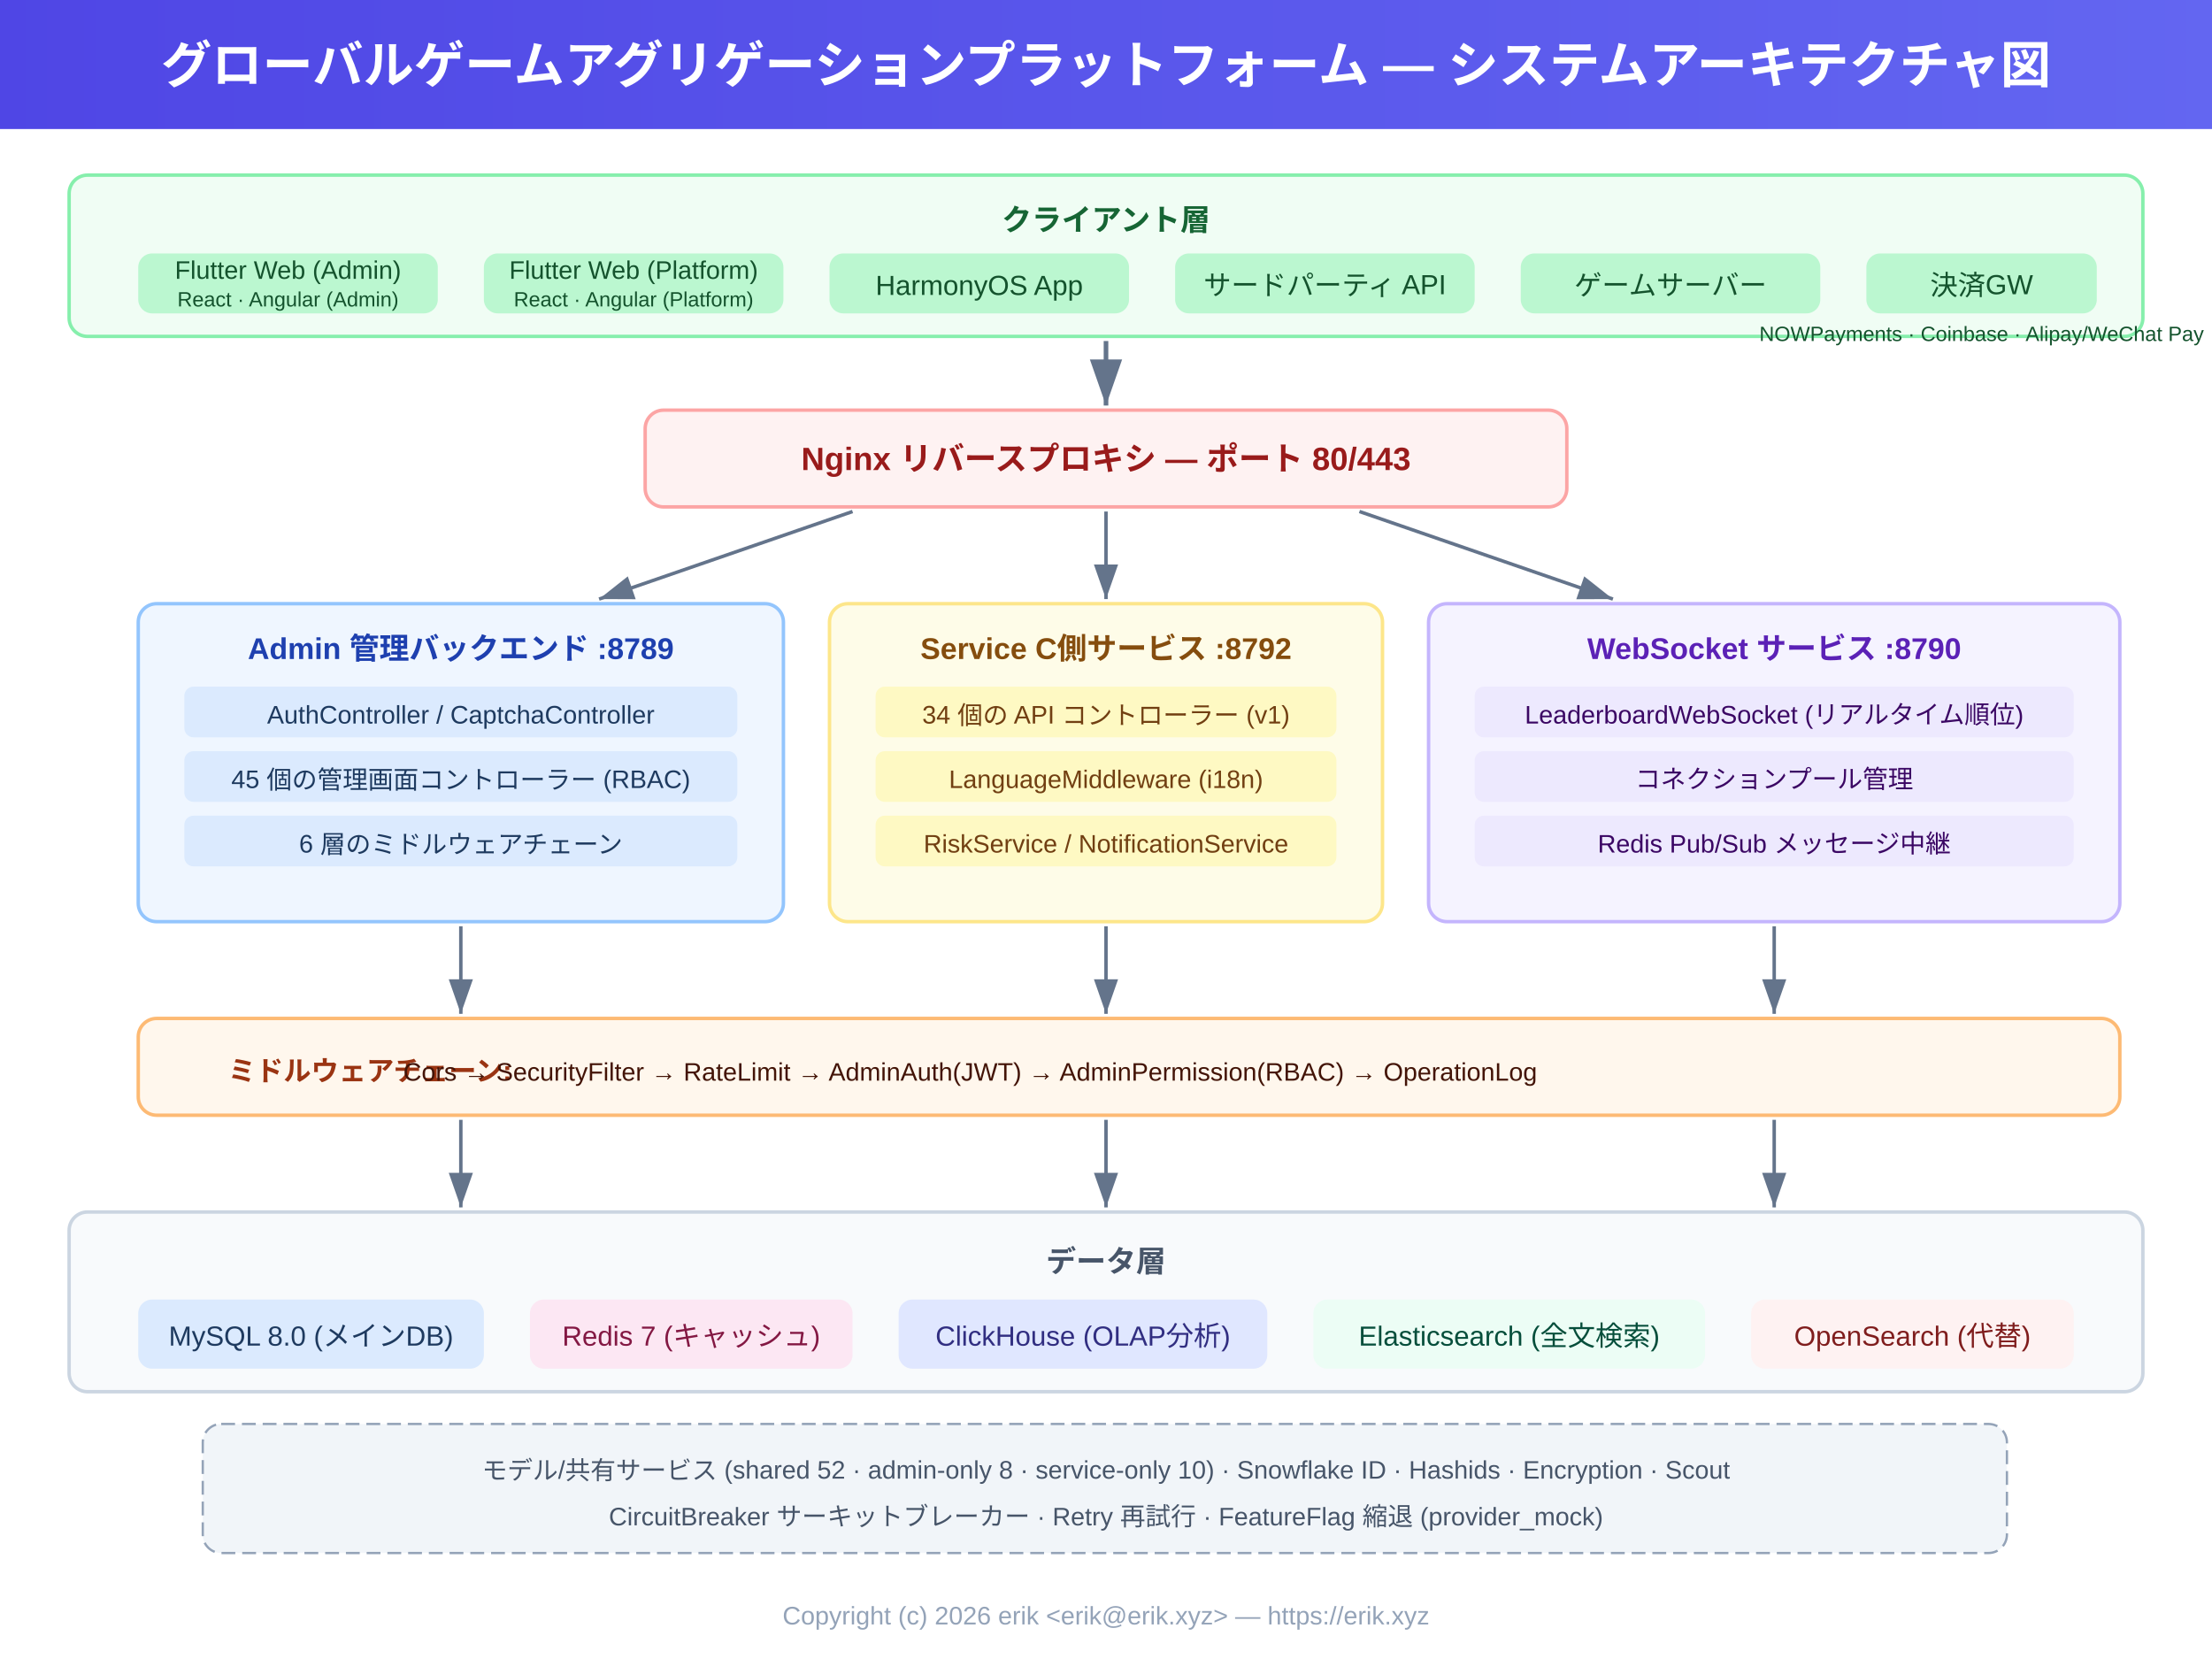
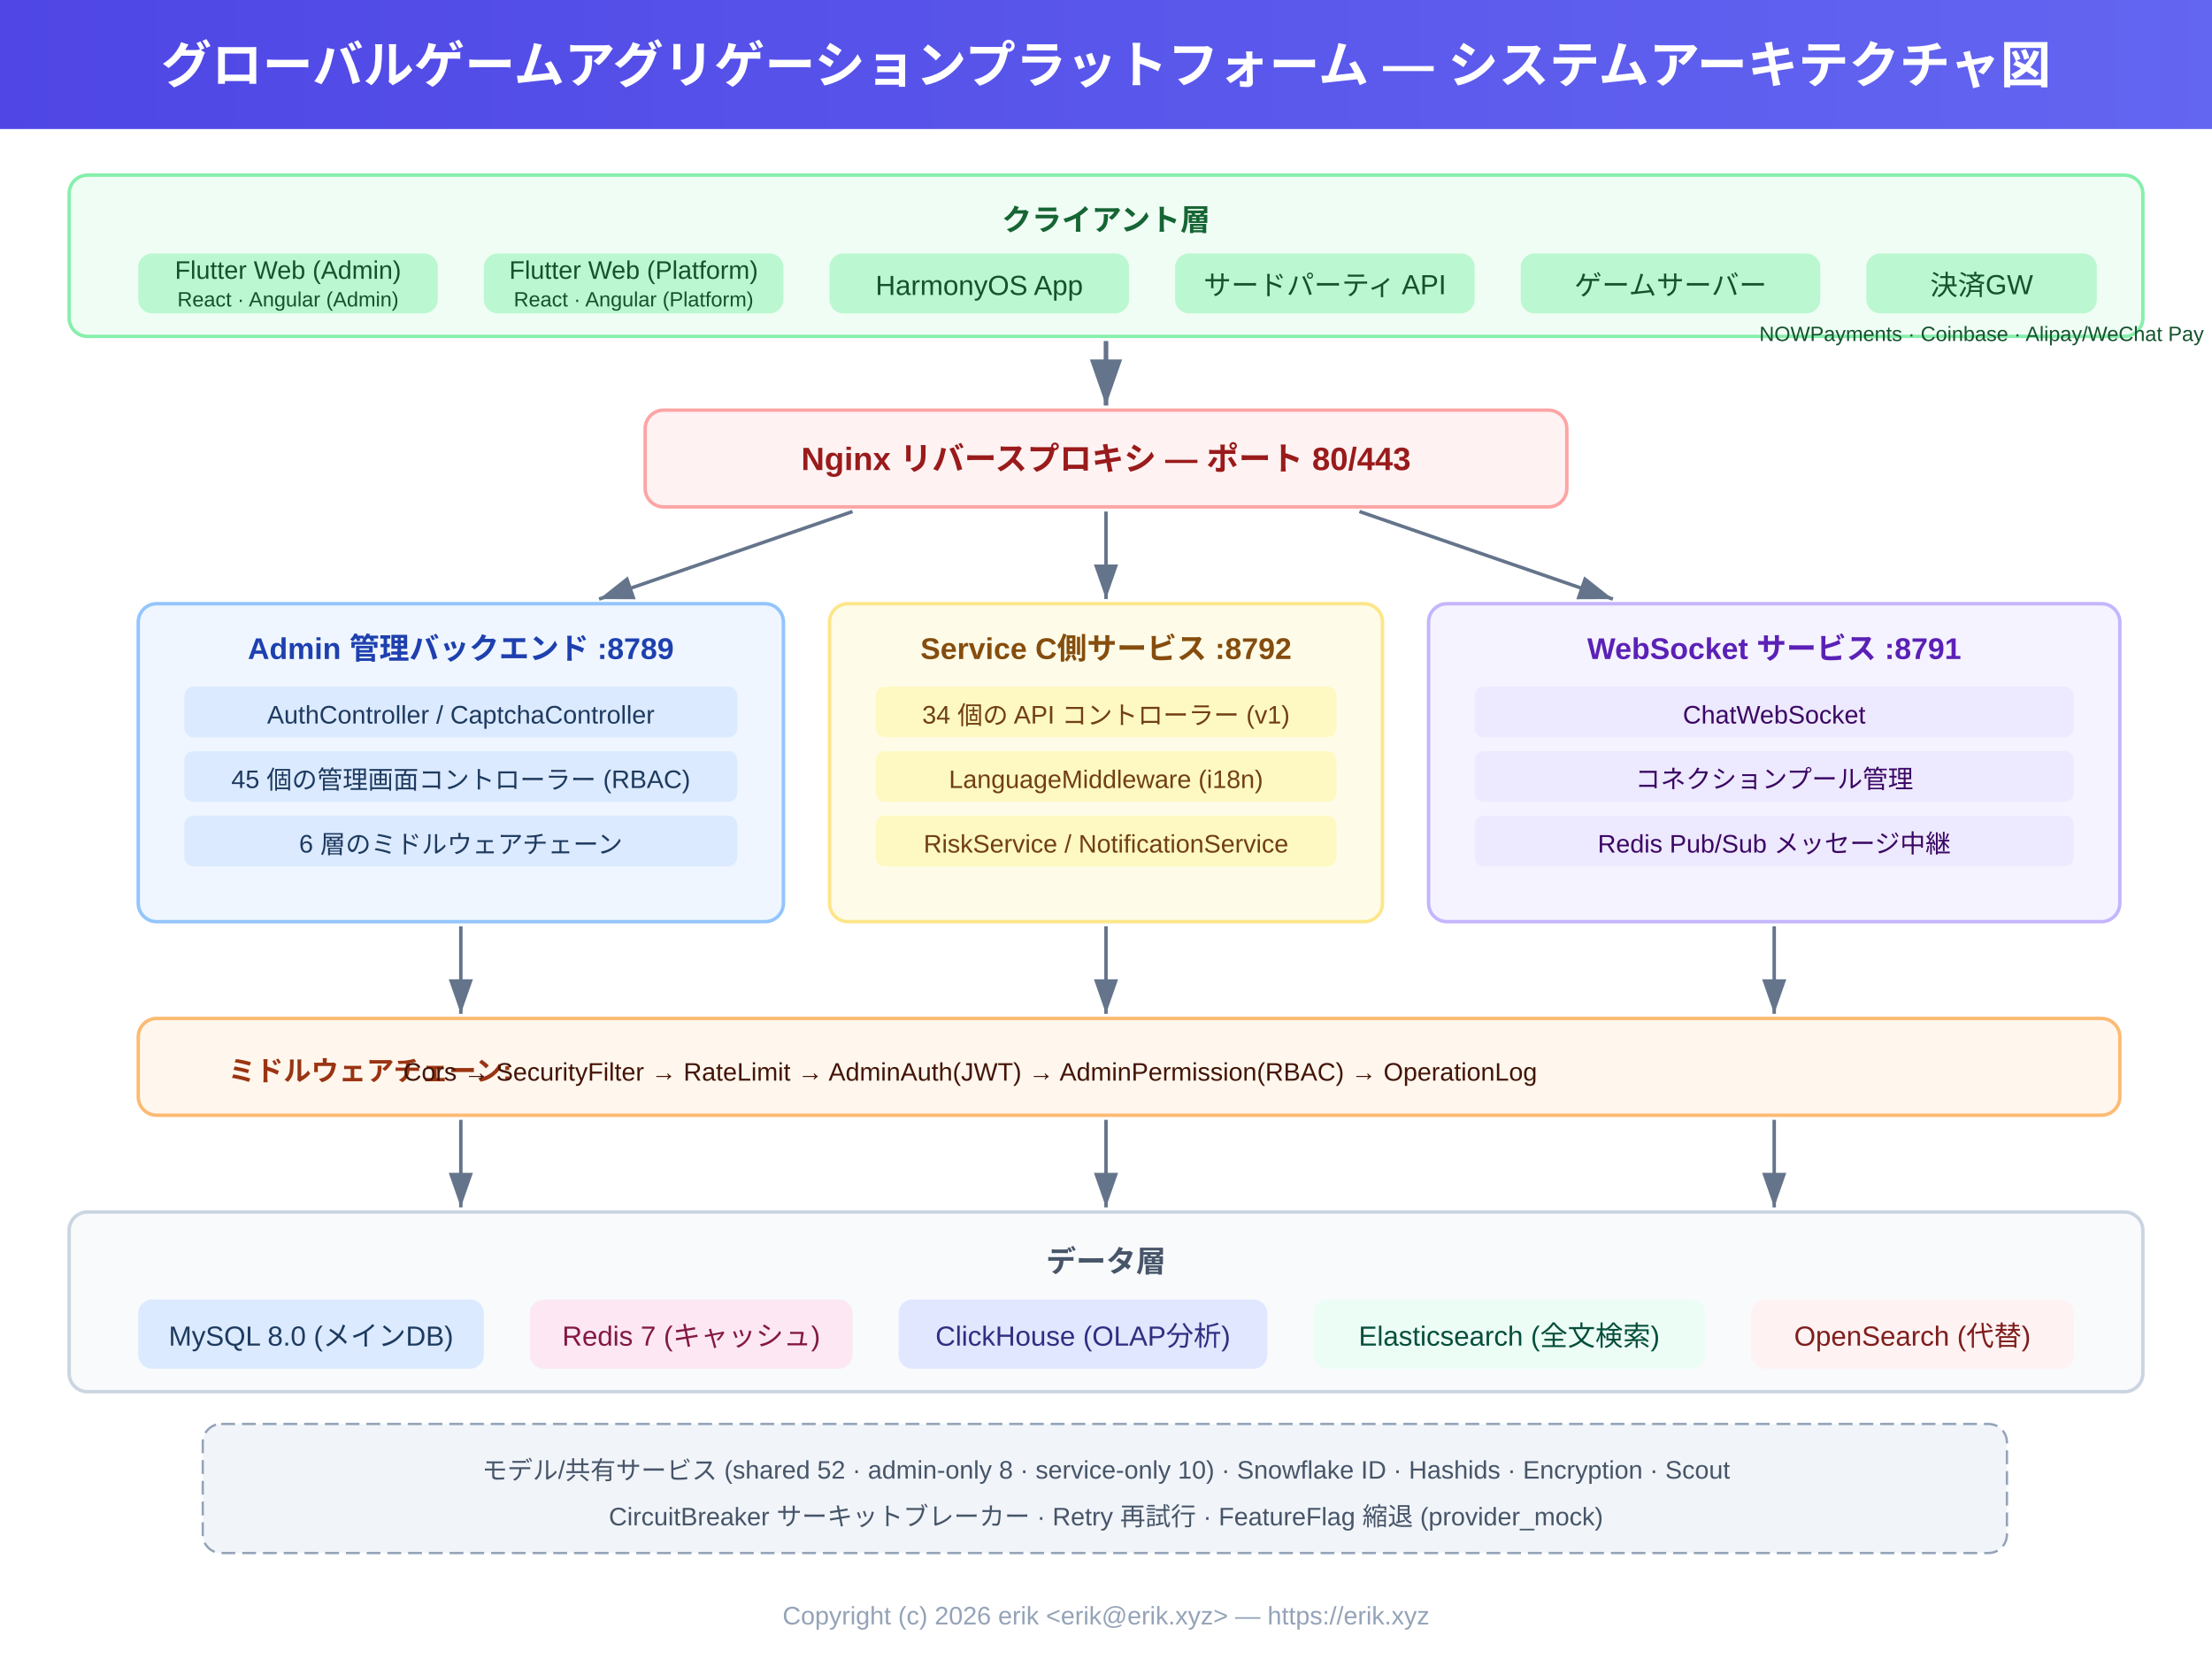
<svg xmlns="http://www.w3.org/2000/svg" viewBox="0 0 960 720" font-family="Arial, 'Noto Sans SC', 'Noto Sans JP', sans-serif">
  <defs>
    <marker id="arrow" markerWidth="10" markerHeight="7" refX="10" refY="3.5" orient="auto">
      <polygon points="0 0, 10 3.5, 0 7" fill="#64748b" />
    </marker>
    <linearGradient id="hdr" x1="0" y1="0" x2="1" y2="0">
      <stop offset="0%" stop-color="#4f46e5" />
      <stop offset="100%" stop-color="#6366f1" />
    </linearGradient>
  </defs>
  <rect width="960" height="720" fill="#ffffff" />
  <rect x="0" y="0" width="960" height="56" fill="url(#hdr)" />
  <text x="480" y="36" text-anchor="middle" fill="#fff" font-size="22" font-weight="bold">グローバルゲームアグリゲーションプラットフォーム — システムアーキテクチャ図</text>
  <rect x="30" y="76" width="900" height="70" rx="8" fill="#f0fdf4" stroke="#86efac" stroke-width="1.5" />
  <text x="480" y="100" text-anchor="middle" fill="#166534" font-size="13" font-weight="bold">クライアント層</text>
  <rect x="60" y="110" width="130" height="26" rx="6" fill="#bbf7d0" />
  <text x="125" y="121" text-anchor="middle" fill="#14532d" font-size="11">Flutter Web (Admin)</text>
  <text x="125" y="133" text-anchor="middle" fill="#14532d" font-size="9">React · Angular (Admin)</text>
  <rect x="210" y="110" width="130" height="26" rx="6" fill="#bbf7d0" />
  <text x="275" y="121" text-anchor="middle" fill="#14532d" font-size="11">Flutter Web (Platform)</text>
  <text x="275" y="133" text-anchor="middle" fill="#14532d" font-size="9">React · Angular (Platform)</text>
  <rect x="360" y="110" width="130" height="26" rx="6" fill="#bbf7d0" />
  <text x="425" y="128" text-anchor="middle" fill="#14532d" font-size="12">HarmonyOS App</text>
  <rect x="510" y="110" width="130" height="26" rx="6" fill="#bbf7d0" />
  <text x="575" y="128" text-anchor="middle" fill="#14532d" font-size="12">サードパーティ API</text>
  <rect x="660" y="110" width="130" height="26" rx="6" fill="#bbf7d0" />
  <text x="725" y="128" text-anchor="middle" fill="#14532d" font-size="12">ゲームサーバー</text>
  <rect x="810" y="110" width="100" height="26" rx="6" fill="#bbf7d0" />
  <text x="860" y="128" text-anchor="middle" fill="#14532d" font-size="12">決済GW</text>
  <text x="860" y="148" text-anchor="middle" fill="#14532d" font-size="9">NOWPayments · Coinbase · Alipay/WeChat Pay</text>
  <line x1="480" y1="148" x2="480" y2="176" stroke="#64748b" stroke-width="2" marker-end="url(#arrow)" />
  <rect x="280" y="178" width="400" height="42" rx="8" fill="#fef2f2" stroke="#fca5a5" stroke-width="1.5" />
  <text x="480" y="204" text-anchor="middle" fill="#991b1b" font-size="14" font-weight="bold">Nginx リバースプロキシ — ポート 80/443</text>
  <line x1="370" y1="222" x2="260" y2="260" stroke="#64748b" stroke-width="1.5" marker-end="url(#arrow)" />
  <line x1="480" y1="222" x2="480" y2="260" stroke="#64748b" stroke-width="1.5" marker-end="url(#arrow)" />
  <line x1="590" y1="222" x2="700" y2="260" stroke="#64748b" stroke-width="1.5" marker-end="url(#arrow)" />
  <rect x="60" y="262" width="280" height="138" rx="8" fill="#eff6ff" stroke="#93c5fd" stroke-width="1.5" />
  <text x="200" y="286" text-anchor="middle" fill="#1e40af" font-size="13" font-weight="bold">Admin 管理バックエンド :8789</text>
  <rect x="80" y="298" width="240" height="22" rx="4" fill="#dbeafe" />
  <text x="200" y="314" text-anchor="middle" fill="#1e3a5f" font-size="11">AuthController / CaptchaController</text>
  <rect x="80" y="326" width="240" height="22" rx="4" fill="#dbeafe" />
  <text x="200" y="342" text-anchor="middle" fill="#1e3a5f" font-size="11">45 個の管理画面コントローラー (RBAC)</text>
  <rect x="80" y="354" width="240" height="22" rx="4" fill="#dbeafe" />
  <text x="200" y="370" text-anchor="middle" fill="#1e3a5f" font-size="11">6 層のミドルウェアチェーン</text>
  <rect x="360" y="262" width="240" height="138" rx="8" fill="#fefce8" stroke="#fde68a" stroke-width="1.5" />
  <text x="480" y="286" text-anchor="middle" fill="#854d0e" font-size="13" font-weight="bold">Service C側サービス :8792</text>
  <rect x="380" y="298" width="200" height="22" rx="4" fill="#fef9c3" />
  <text x="480" y="314" text-anchor="middle" fill="#713f12" font-size="11">34 個の API コントローラー (v1)</text>
  <rect x="380" y="326" width="200" height="22" rx="4" fill="#fef9c3" />
  <text x="480" y="342" text-anchor="middle" fill="#713f12" font-size="11">LanguageMiddleware (i18n)</text>
  <rect x="380" y="354" width="200" height="22" rx="4" fill="#fef9c3" />
  <text x="480" y="370" text-anchor="middle" fill="#713f12" font-size="11">RiskService / NotificationService</text>
  <rect x="620" y="262" width="300" height="138" rx="8" fill="#f5f3ff" stroke="#c4b5fd" stroke-width="1.5" />
-   <text x="770" y="286" text-anchor="middle" fill="#5b21b6" font-size="13" font-weight="bold">WebSocket サービス :8790</text>
+   <text x="770" y="286" text-anchor="middle" fill="#5b21b6" font-size="13" font-weight="bold">WebSocket サービス :8791</text>
  <rect x="640" y="298" width="260" height="22" rx="4" fill="#ede9fe" />
-   <text x="770" y="314" text-anchor="middle" fill="#3b0764" font-size="11">LeaderboardWebSocket (リアルタイム順位)</text>
+   <text x="770" y="314" text-anchor="middle" fill="#3b0764" font-size="11">ChatWebSocket</text>
  <rect x="640" y="326" width="260" height="22" rx="4" fill="#ede9fe" />
  <text x="770" y="342" text-anchor="middle" fill="#3b0764" font-size="11">コネクションプール管理</text>
  <rect x="640" y="354" width="260" height="22" rx="4" fill="#ede9fe" />
  <text x="770" y="370" text-anchor="middle" fill="#3b0764" font-size="11">Redis Pub/Sub メッセージ中継</text>
  <line x1="200" y1="402" x2="200" y2="440" stroke="#64748b" stroke-width="1.5" marker-end="url(#arrow)" />
  <line x1="480" y1="402" x2="480" y2="440" stroke="#64748b" stroke-width="1.5" marker-end="url(#arrow)" />
  <line x1="770" y1="402" x2="770" y2="440" stroke="#64748b" stroke-width="1.5" marker-end="url(#arrow)" />
  <rect x="60" y="442" width="860" height="42" rx="8" fill="#fff7ed" stroke="#fdba74" stroke-width="1.5" />
  <text x="99" y="469" fill="#9a3412" font-size="12" font-weight="bold">ミドルウェアチェーン:</text>
  <text x="175" y="469" fill="#431407" font-size="11">Cors → SecurityFilter → RateLimit → AdminAuth(JWT) → AdminPermission(RBAC) → OperationLog</text>
  <line x1="200" y1="486" x2="200" y2="524" stroke="#64748b" stroke-width="1.5" marker-end="url(#arrow)" />
  <line x1="480" y1="486" x2="480" y2="524" stroke="#64748b" stroke-width="1.5" marker-end="url(#arrow)" />
  <line x1="770" y1="486" x2="770" y2="524" stroke="#64748b" stroke-width="1.5" marker-end="url(#arrow)" />
  <rect x="30" y="526" width="900" height="78" rx="8" fill="#f8fafc" stroke="#cbd5e1" stroke-width="1.5" />
  <text x="480" y="552" text-anchor="middle" fill="#475569" font-size="13" font-weight="bold">データ層</text>
  <rect x="60" y="564" width="150" height="30" rx="6" fill="#dbeafe" />
  <text x="135" y="584" text-anchor="middle" fill="#1e3a5f" font-size="12">MySQL 8.0 (メインDB)</text>
  <rect x="230" y="564" width="140" height="30" rx="6" fill="#fce7f3" />
  <text x="300" y="584" text-anchor="middle" fill="#831843" font-size="12">Redis 7 (キャッシュ)</text>
  <rect x="390" y="564" width="160" height="30" rx="6" fill="#e0e7ff" />
  <text x="470" y="584" text-anchor="middle" fill="#312e81" font-size="12">ClickHouse (OLAP分析)</text>
  <rect x="570" y="564" width="170" height="30" rx="6" fill="#ecfdf5" />
  <text x="655" y="584" text-anchor="middle" fill="#064e3b" font-size="12">Elasticsearch (全文検索)</text>
  <rect x="760" y="564" width="140" height="30" rx="6" fill="#fef2f2" />
  <text x="830" y="584" text-anchor="middle" fill="#7f1d1d" font-size="12">OpenSearch (代替)</text>
  <rect x="88" y="618" width="783" height="56" rx="8" fill="#f1f5f9" stroke="#94a3b8" stroke-width="1" stroke-dasharray="6,3" />
  <text x="480" y="642" text-anchor="middle" fill="#475569" font-size="11">モデル/共有サービス (shared 52 · admin-only 8 · service-only 10) · Snowflake ID · Hashids · Encryption · Scout</text>
  <text x="480" y="662" text-anchor="middle" fill="#475569" font-size="11">CircuitBreaker サーキットブレーカー · Retry 再試行 · FeatureFlag 縮退 (provider_mock)</text>
  <text x="480" y="705" text-anchor="middle" fill="#94a3b8" font-size="11">Copyright (c) 2026 erik &lt;erik@erik.xyz&gt; — https://erik.xyz</text>
</svg>
